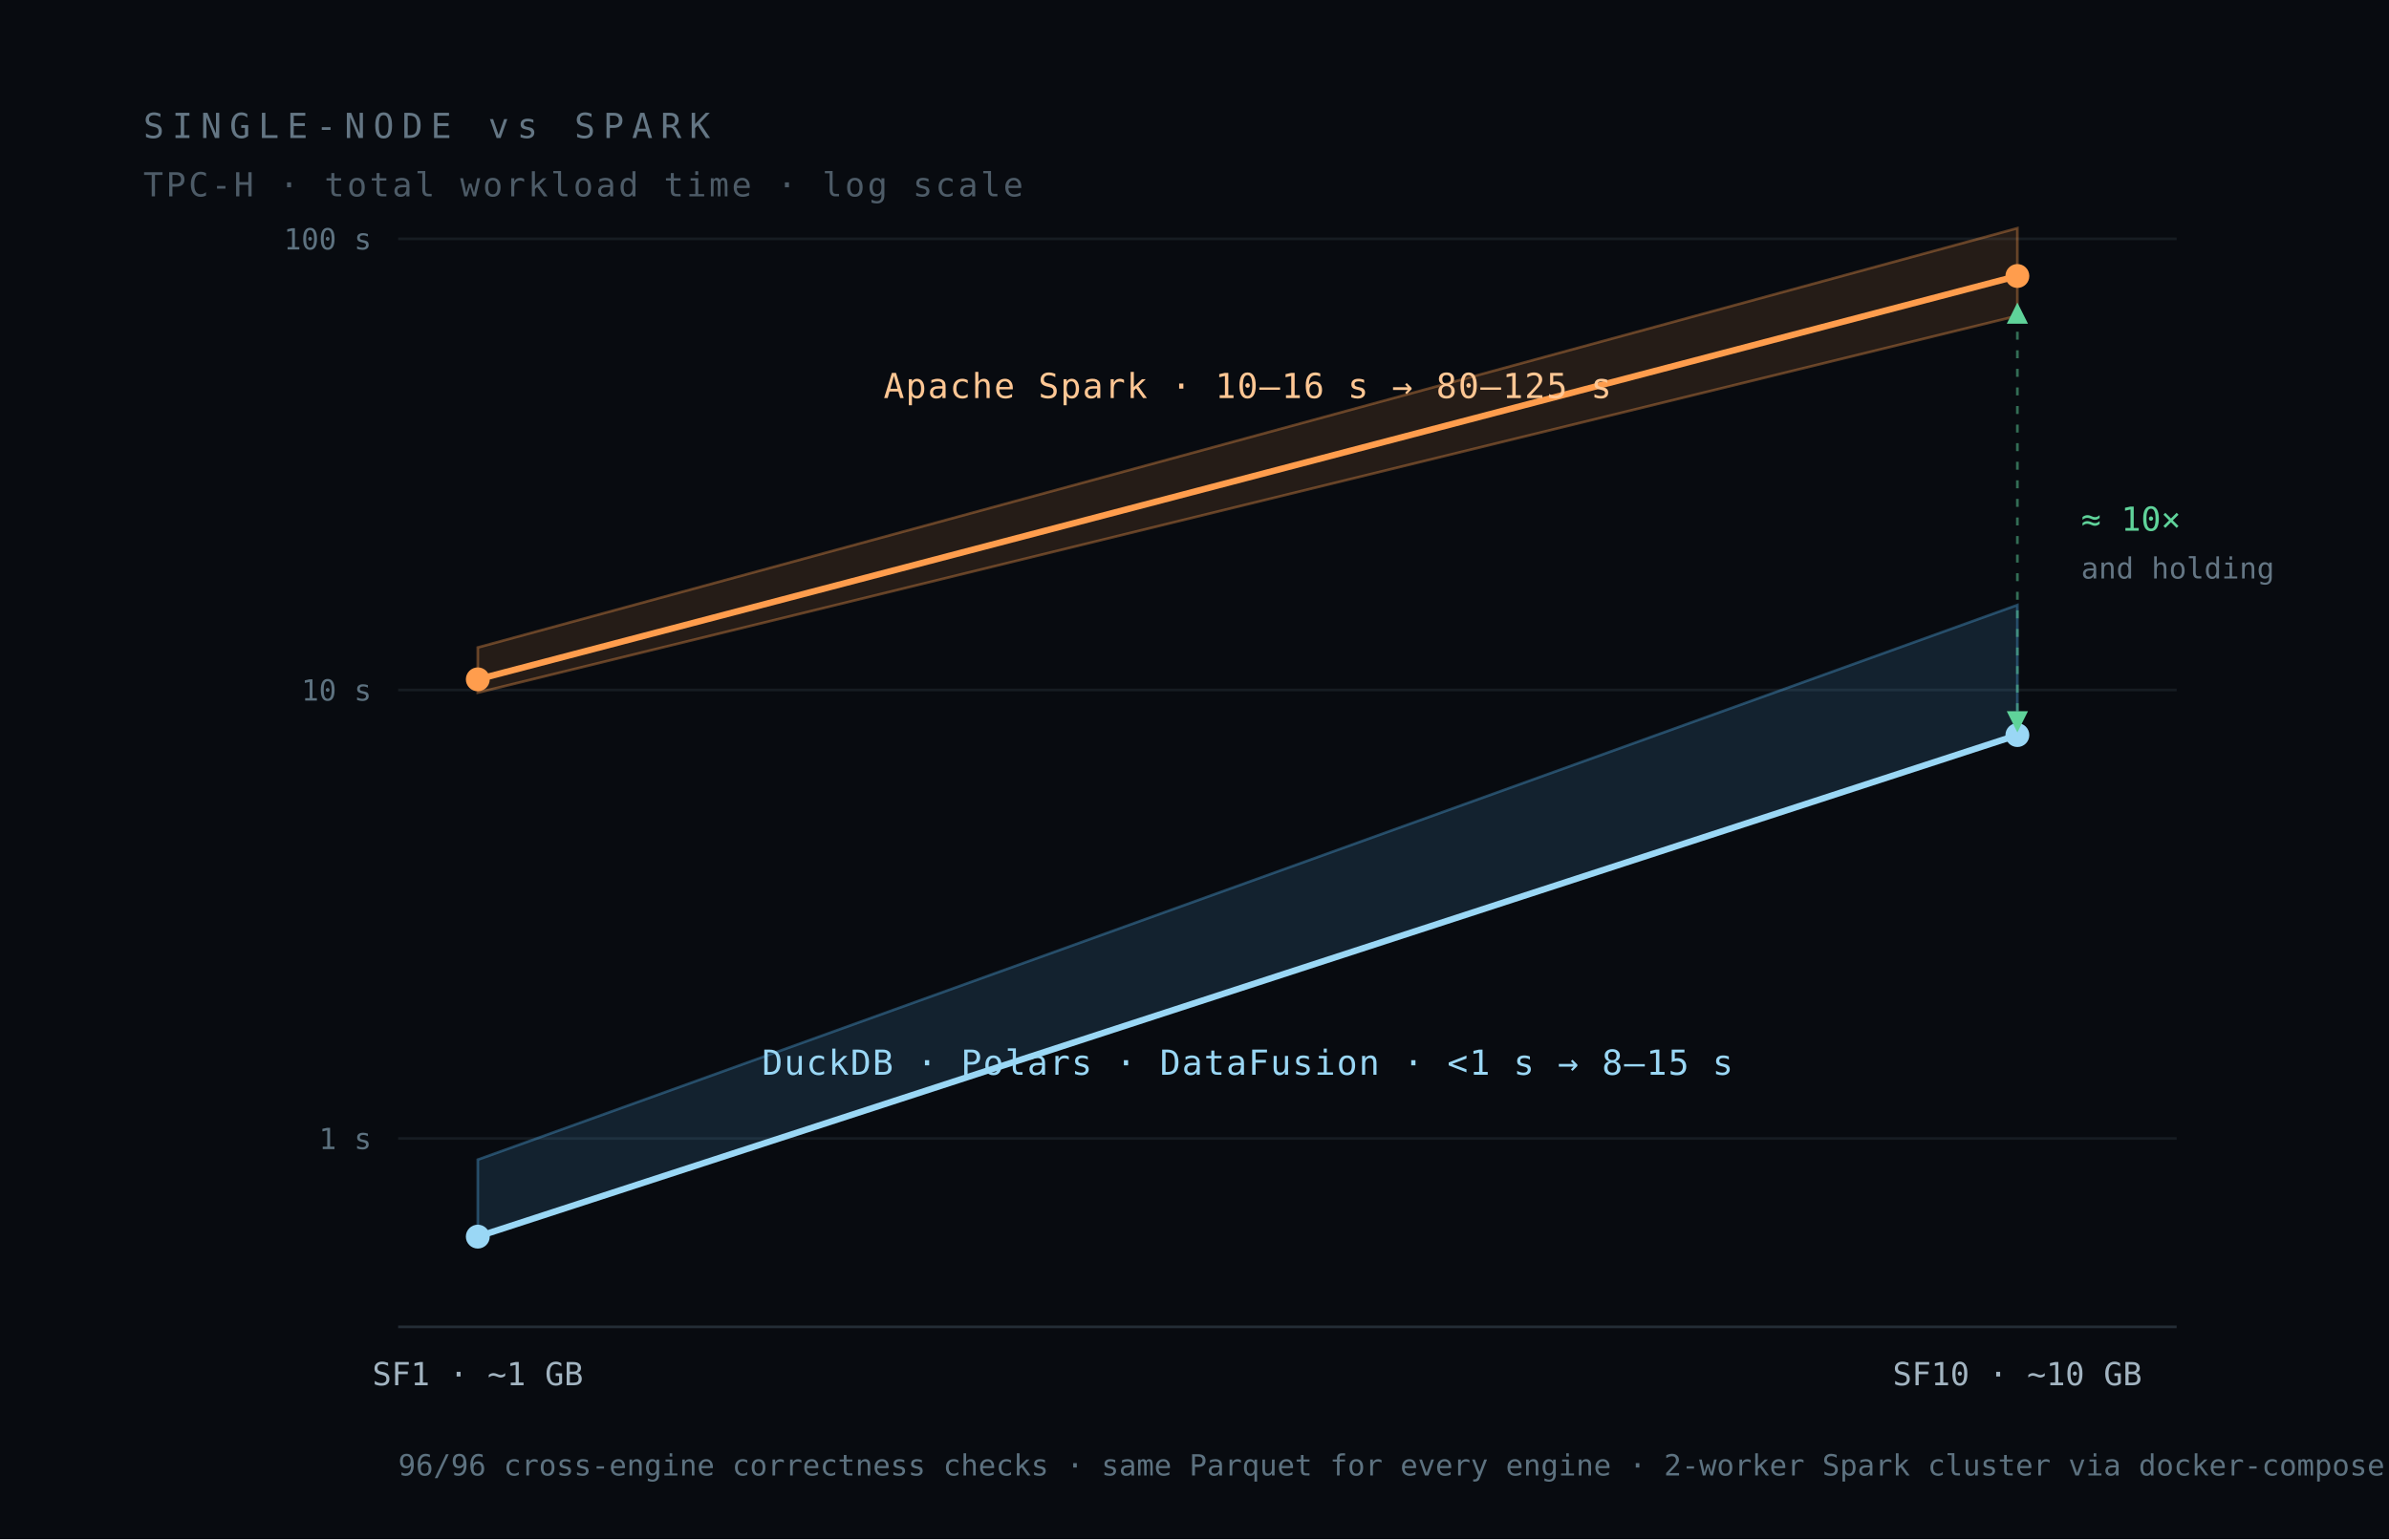
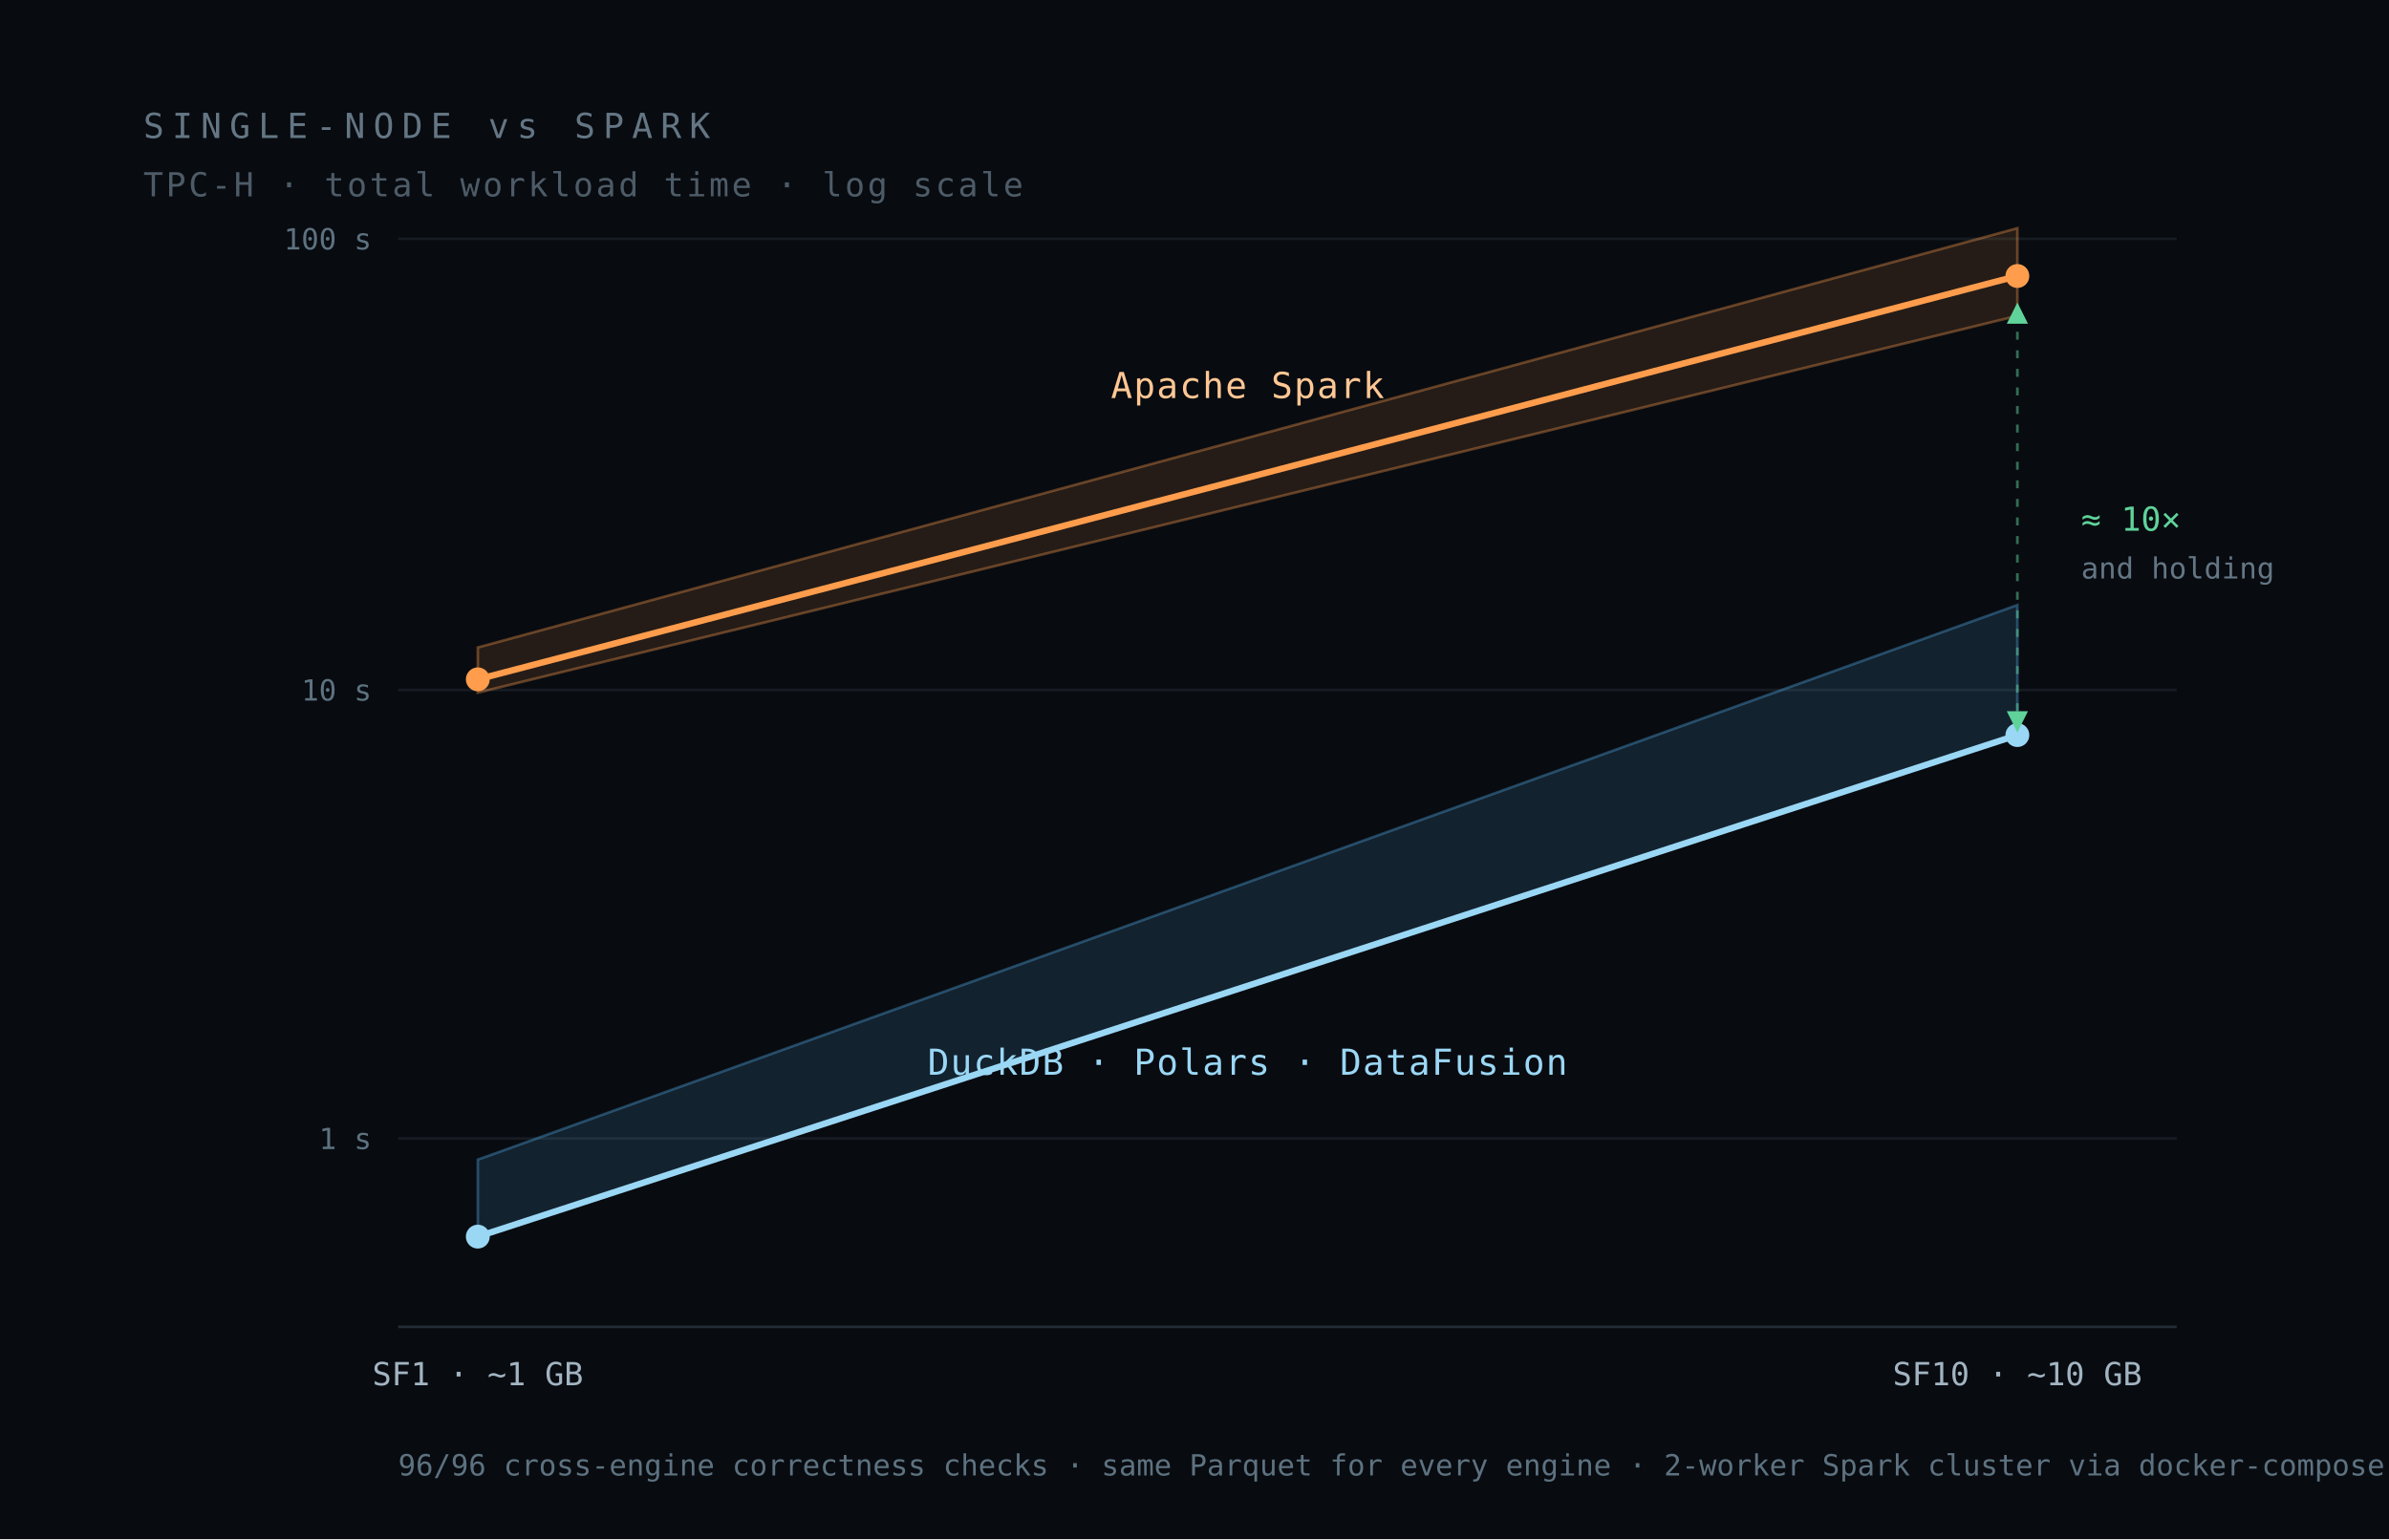
<svg xmlns="http://www.w3.org/2000/svg" viewBox="0 0 900 580" font-family="'DM Mono', ui-monospace, 'SF Mono', Menlo, monospace">
  <rect width="900" height="580" fill="#080b10" />
  <text x="54" y="52" fill="#647684" font-size="13" letter-spacing="3">SINGLE-NODE vs SPARK</text>
  <text x="54" y="74" fill="#647684" font-size="12.5" letter-spacing="1" opacity="0.75">TPC-H · total workload time · log scale</text>
  <g stroke="#96b6cd" stroke-opacity="0.10">
    <line x1="150" y1="429" x2="820" y2="429" />
    <line x1="150" y1="260" x2="820" y2="260" />
    <line x1="150" y1="90" x2="820" y2="90" />
  </g>
  <g fill="#5d7280" font-size="11" text-anchor="end">
    <text x="140" y="433">1 s</text>
    <text x="140" y="264">10 s</text>
    <text x="140" y="94">100 s</text>
  </g>
  <line x1="150" y1="500" x2="820" y2="500" stroke="#96b6cd" stroke-opacity="0.2" />
  <g fill="#a2b4c1" font-size="12" text-anchor="middle">
    <text x="180" y="522">SF1  ·  ~1 GB</text>
    <text x="760" y="522">SF10  ·  ~10 GB</text>
  </g>
  <path d="M180 261 L760 119 L760 86 L180 244 Z" fill="#ff9d4d" fill-opacity="0.12" stroke="#ff9d4d" stroke-opacity="0.35" stroke-width="1" />
  <polyline points="180,256 760,104" fill="none" stroke="#ff9d4d" stroke-width="2.4" />
  <g fill="#ff9d4d">
    <circle cx="180" cy="256" r="4.5" />
    <circle cx="760" cy="104" r="4.5" />
  </g>
-   <text x="470" y="150" fill="#ffc794" font-size="13" text-anchor="middle" letter-spacing="0.5">Apache Spark  ·  10–16 s  →  80–125 s</text>
+   <text x="470" y="150" fill="#ffc794" font-size="13.5" text-anchor="middle" letter-spacing="0.5">Apache Spark</text>
  <path d="M180 466 L760 277 L760 228 L180 437 Z" fill="#4d9fd6" fill-opacity="0.16" stroke="#4d9fd6" stroke-opacity="0.4" stroke-width="1" />
  <polyline points="180,466 760,277" fill="none" stroke="#9ad7f5" stroke-width="2.4" />
  <g fill="#9ad7f5">
    <circle cx="180" cy="466" r="4.5" />
    <circle cx="760" cy="277" r="4.5" />
  </g>
-   <text x="470" y="405" fill="#9ad7f5" font-size="13" text-anchor="middle" letter-spacing="0.5">DuckDB · Polars · DataFusion  ·  &lt;1 s  →  8–15 s</text>
+   <text x="470" y="405" fill="#9ad7f5" font-size="13.5" text-anchor="middle" letter-spacing="0.5">DuckDB · Polars · DataFusion</text>
  <g stroke="#5fd39a" stroke-opacity="0.5" stroke-dasharray="3 4">
    <line x1="760" y1="118" x2="760" y2="272" />
  </g>
  <g fill="#5fd39a">
    <path d="M756 122l4 -8 4 8z" />
    <path d="M756 268l4 8 4 -8z" />
  </g>
  <text x="784" y="200" fill="#5fd39a" font-size="12.5">≈ 10×</text>
  <text x="784" y="218" fill="#647684" font-size="11">and holding</text>
  <text x="150" y="556" fill="#5d7280" font-size="11">96/96 cross-engine correctness checks · same Parquet for every engine · 2-worker Spark cluster via docker-compose</text>
</svg>
